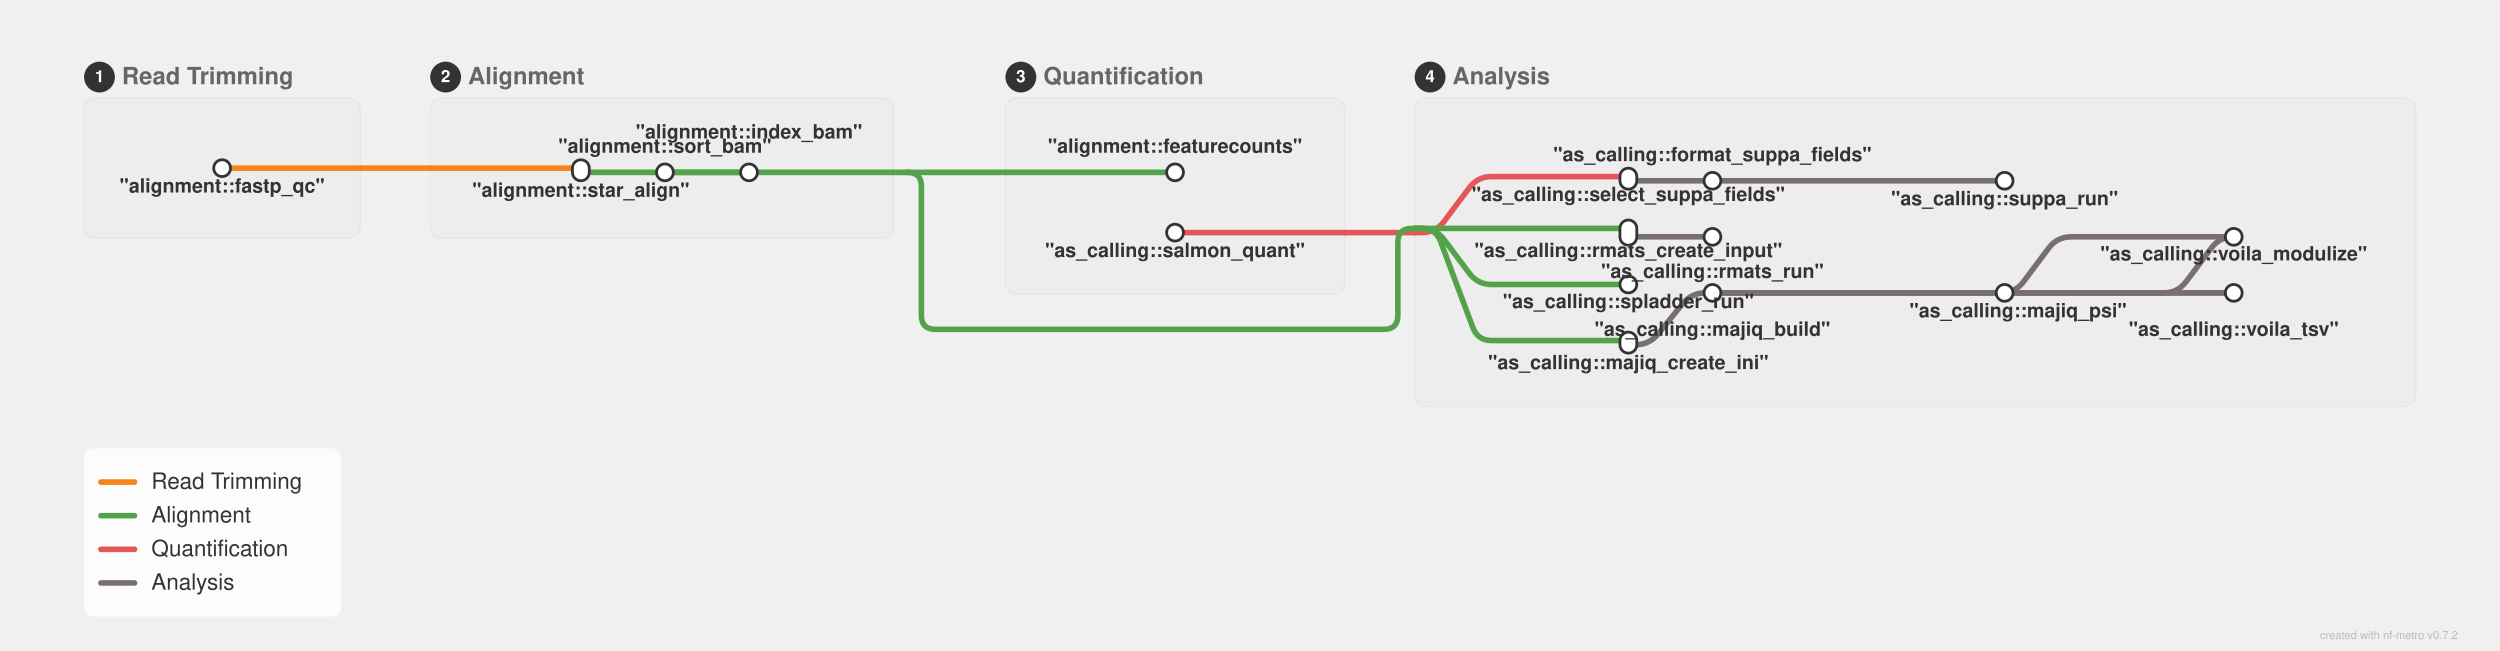
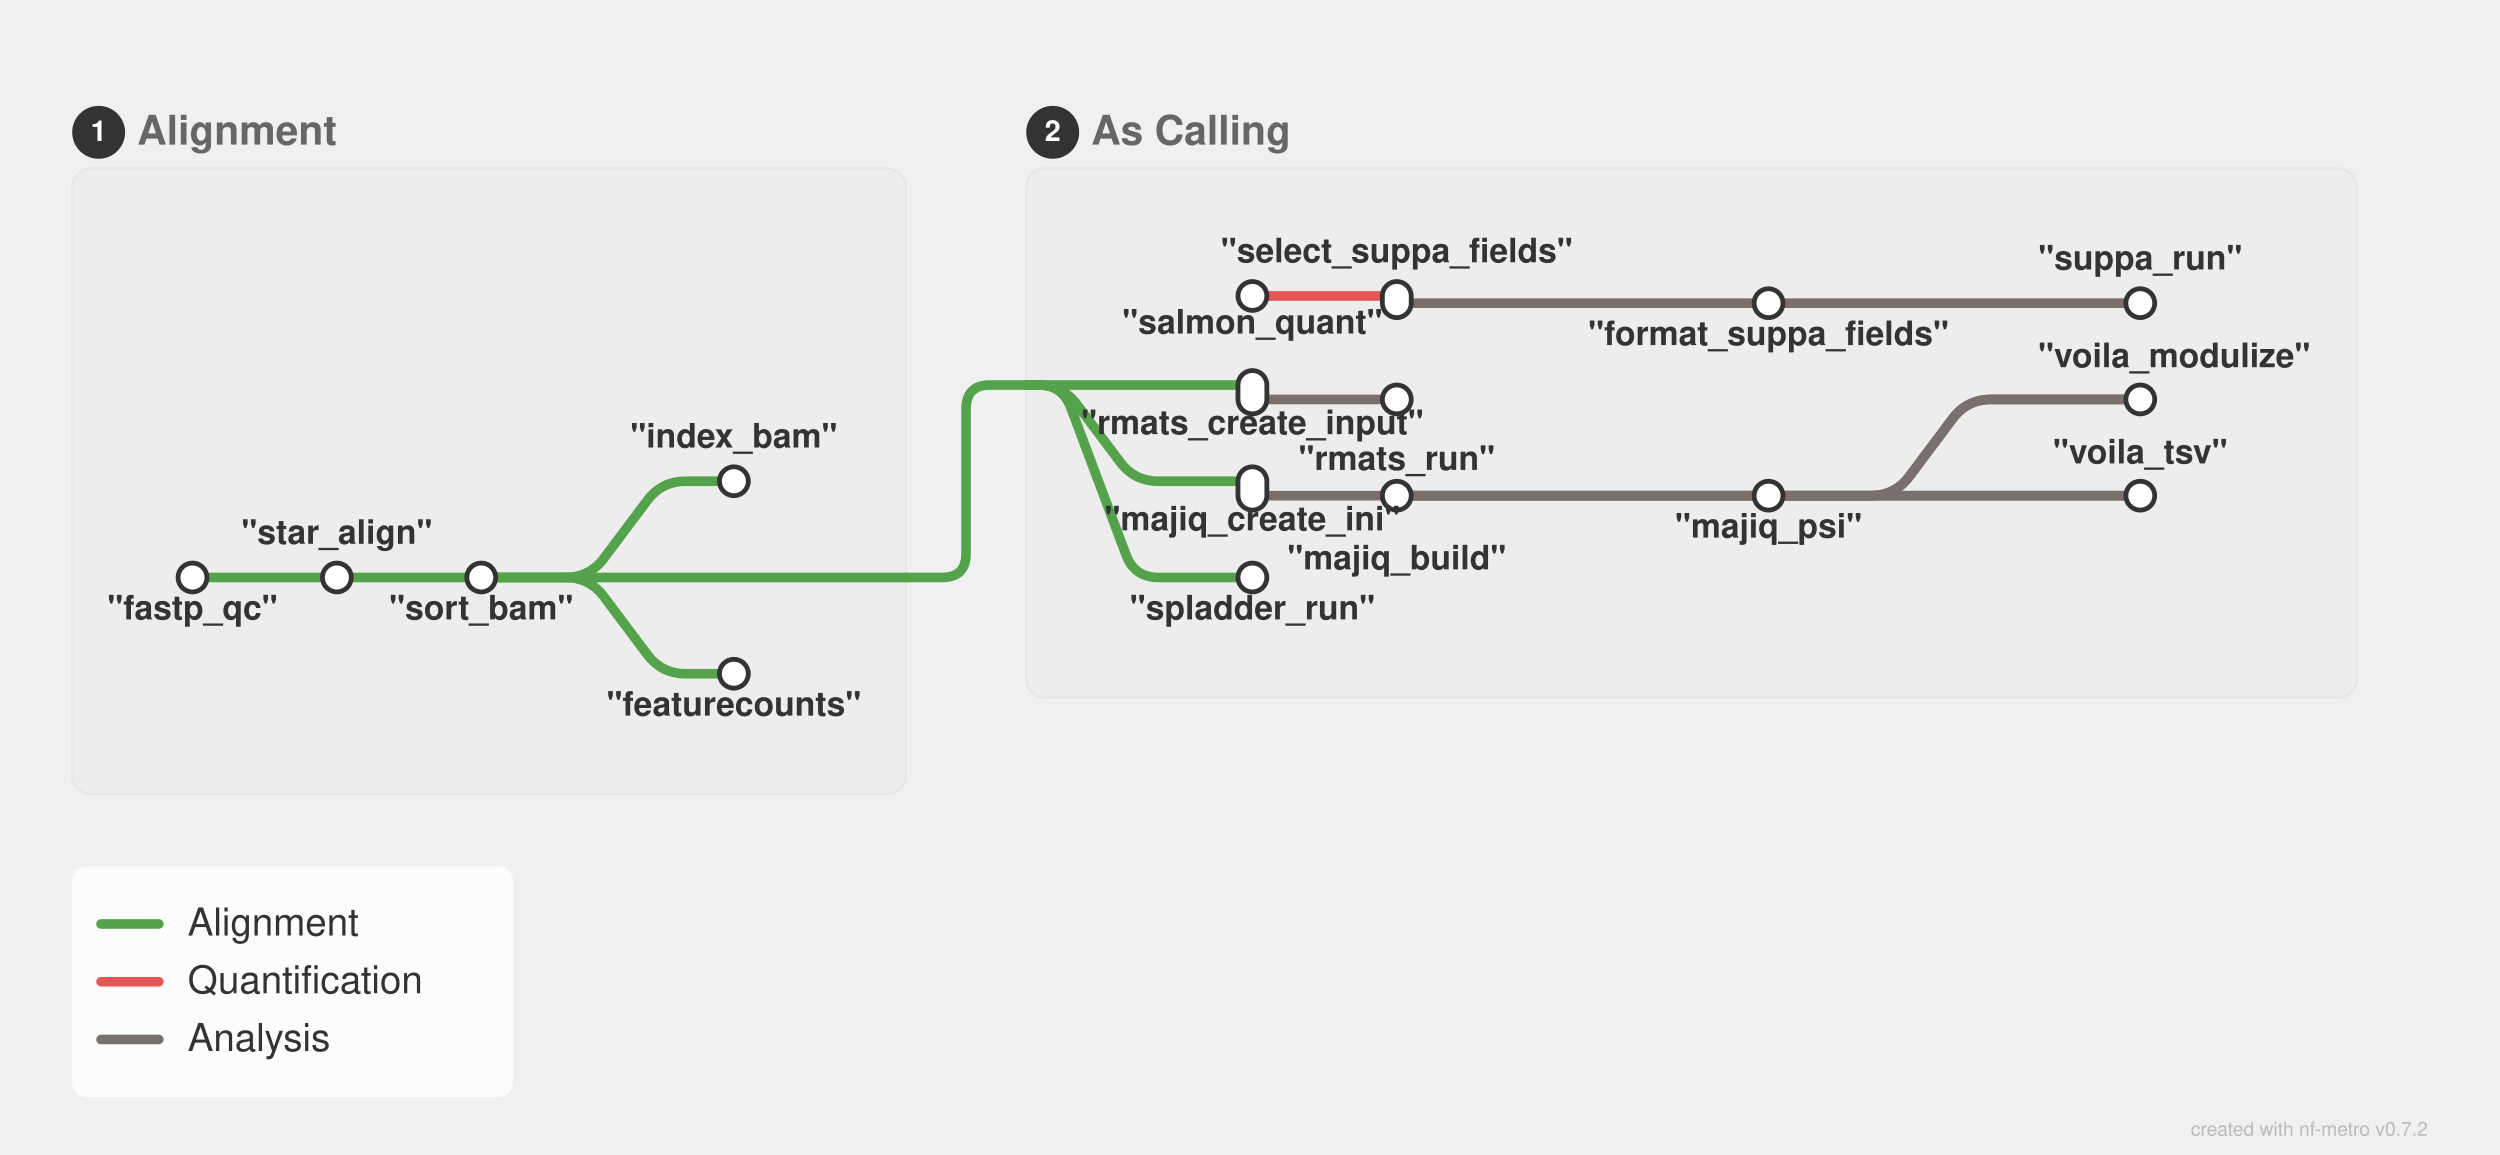
- <svg xmlns="http://www.w3.org/2000/svg" width="1784" height="464" viewBox="0 0 1784 464">
+ <svg xmlns="http://www.w3.org/2000/svg" width="1039" height="480" viewBox="0 0 1039 480">
  <defs>
</defs>
  <style>@media (prefers-color-scheme: dark) {
    .nf-metro-section-label { fill: #d0d0d0; }
    .nf-metro-section-num-circle { fill: #777777; }
    .nf-metro-title { fill: #ffffff; }
}
</style>
-   <rect x="60.0" y="70.0" width="197.0" height="100.0" rx="8" ry="8" fill="#ededed" stroke="#e6e6e6" stroke-width="1.0" class="nf-metro-section-box" data-section-id="trim" data-section-lines="trim" />
-   <circle cx="71.0" cy="55.0" r="11" fill="#333333" class="nf-metro-section-num-circle" data-section-id="trim" />
-   <text x="71.0" y="55.0" font-size="12" fill="#ffffff" font-family="'Helvetica Neue', Helvetica, Arial, sans-serif" font-weight="bold" text-anchor="middle" dy="0.3em" data-section-id="trim">1</text>
-   <text x="87.0" y="55.0" font-size="17.0" fill="#666666" font-family="'Helvetica Neue', Helvetica, Arial, sans-serif" font-weight="bold" dy="0.3em" class="nf-metro-section-label" data-section-id="trim">Read Trimming</text>
-   <rect x="307.0" y="70.0" width="330.5" height="100.0" rx="8" ry="8" fill="#ededed" stroke="#e6e6e6" stroke-width="1.0" class="nf-metro-section-box" data-section-id="align" data-section-lines="align,trim" />
-   <circle cx="318.0" cy="55.0" r="11" fill="#333333" class="nf-metro-section-num-circle" data-section-id="align" />
-   <text x="318.0" y="55.0" font-size="12" fill="#ffffff" font-family="'Helvetica Neue', Helvetica, Arial, sans-serif" font-weight="bold" text-anchor="middle" dy="0.3em" data-section-id="align">2</text>
-   <text x="334.0" y="55.0" font-size="17.0" fill="#666666" font-family="'Helvetica Neue', Helvetica, Arial, sans-serif" font-weight="bold" dy="0.3em" class="nf-metro-section-label" data-section-id="align">Alignment</text>
-   <rect x="717.5" y="70.0" width="242.0" height="140.0" rx="8" ry="8" fill="#ededed" stroke="#e6e6e6" stroke-width="1.0" class="nf-metro-section-box" data-section-id="quantify" data-section-lines="align,quantify" />
-   <circle cx="728.5" cy="55.0" r="11" fill="#333333" class="nf-metro-section-num-circle" data-section-id="quantify" />
-   <text x="728.5" y="55.0" font-size="12" fill="#ffffff" font-family="'Helvetica Neue', Helvetica, Arial, sans-serif" font-weight="bold" text-anchor="middle" dy="0.3em" data-section-id="quantify">3</text>
-   <text x="744.5" y="55.0" font-size="17.0" fill="#666666" font-family="'Helvetica Neue', Helvetica, Arial, sans-serif" font-weight="bold" dy="0.3em" class="nf-metro-section-label" data-section-id="quantify">Quantification</text>
-   <rect x="1009.5" y="70.0" width="714.5" height="220.0" rx="8" ry="8" fill="#ededed" stroke="#e6e6e6" stroke-width="1.0" class="nf-metro-section-box" data-section-id="generic" data-section-lines="align,generic,quantify" />
-   <circle cx="1020.5" cy="55.0" r="11" fill="#333333" class="nf-metro-section-num-circle" data-section-id="generic" />
-   <text x="1020.5" y="55.0" font-size="12" fill="#ffffff" font-family="'Helvetica Neue', Helvetica, Arial, sans-serif" font-weight="bold" text-anchor="middle" dy="0.3em" data-section-id="generic">4</text>
-   <text x="1036.5" y="55.0" font-size="17.0" fill="#666666" font-family="'Helvetica Neue', Helvetica, Arial, sans-serif" font-weight="bold" dy="0.3em" class="nf-metro-section-label" data-section-id="generic">Analysis</text>
-   <path d="M1162.0,129.0 L1222.0,129.0" stroke="#79706E" stroke-width="4.0" stroke-linecap="round" class="metro-line-generic" data-line-id="generic" />
-   <path d="M1222.0,129.0 L1430.5,129.0" stroke="#79706E" stroke-width="4.0" stroke-linecap="round" class="metro-line-generic" data-line-id="generic" />
-   <path d="M1162.0,169.0 L1222.0,169.0" stroke="#79706E" stroke-width="4.0" stroke-linecap="round" class="metro-line-generic" data-line-id="generic" />
-   <path d="M1162.0,246.0 L1167.0,246.0 Q1177.0,246.0,1183.298,238.232 L1200.702,216.768 Q1207.0,209.0,1217.0,209.0 L1222.0,209.0" stroke="#79706E" stroke-width="4.0" fill="none" stroke-linecap="round" stroke-linejoin="round" class="metro-line-generic" data-line-id="generic" />
-   <path d="M1222.0,209.0 L1430.5,209.0" stroke="#79706E" stroke-width="4.0" stroke-linecap="round" class="metro-line-generic" data-line-id="generic" />
-   <path d="M1222.0,209.0 L1428.0,209.0 Q1438.0,209.0,1444.0,201.0 L1462.0,177.0 Q1468.0,169.0,1478.0,169.0 L1594.0,169.0" stroke="#79706E" stroke-width="4.0" fill="none" stroke-linecap="round" stroke-linejoin="round" class="metro-line-generic" data-line-id="generic" />
-   <path d="M1222.0,209.0 L1594.0,209.0" stroke="#79706E" stroke-width="4.0" stroke-linecap="round" class="metro-line-generic" data-line-id="generic" />
-   <path d="M1430.5,209.0 L1544.0,209.0 Q1554.0,209.0,1560.0,201.0 L1578.0,177.0 Q1584.0,169.0,1594.0,169.0 L1594.0,169.0" stroke="#79706E" stroke-width="4.0" fill="none" stroke-linecap="round" stroke-linejoin="round" class="metro-line-generic" data-line-id="generic" />
-   <path d="M1430.5,209.0 L1594.0,209.0" stroke="#79706E" stroke-width="4.0" stroke-linecap="round" class="metro-line-generic" data-line-id="generic" />
-   <path d="M838.5,166.0 L959.5,166.0" stroke="#E45756" stroke-width="4.0" stroke-linecap="round" class="metro-line-quantify" data-line-id="quantify" />
-   <path d="M1009.5,166.0 L1014.5,166.0 Q1024.5,166.0,1030.5,158.0 L1048.5,134.0 Q1054.5,126.0,1064.5,126.0 L1162.0,126.0" stroke="#E45756" stroke-width="4.0" fill="none" stroke-linecap="round" stroke-linejoin="round" class="metro-line-quantify" data-line-id="quantify" />
-   <path d="M959.5,166.0 L1009.5,166.0" stroke="#E45756" stroke-width="4.0" stroke-linecap="round" class="metro-line-quantify" data-line-id="quantify" />
-   <path d="M414.5,123.0 L474.5,123.0" stroke="#54A24B" stroke-width="4.0" stroke-linecap="round" class="metro-line-align" data-line-id="align" />
-   <path d="M474.5,123.0 L534.5,123.0" stroke="#54A24B" stroke-width="4.0" stroke-linecap="round" class="metro-line-align" data-line-id="align" />
-   <path d="M474.5,123.0 L637.5,123.0" stroke="#54A24B" stroke-width="4.0" stroke-linecap="round" class="metro-line-align" data-line-id="align" />
-   <path d="M717.5,123.0 L838.5,123.0" stroke="#54A24B" stroke-width="4.0" stroke-linecap="round" class="metro-line-align" data-line-id="align" />
-   <path d="M1009.5,163.0 L1162.0,163.0" stroke="#54A24B" stroke-width="4.0" stroke-linecap="round" class="metro-line-align" data-line-id="align" />
-   <path d="M1009.5,163.0 L1014.5,163.0 Q1024.5,163.0,1028.011,172.363 L1050.989,233.637 Q1054.5,243.0,1064.5,243.0 L1162.0,243.0" stroke="#54A24B" stroke-width="4.0" fill="none" stroke-linecap="round" stroke-linejoin="round" class="metro-line-align" data-line-id="align" />
-   <path d="M1009.5,163.0 L1014.5,163.0 Q1024.5,163.0,1030.5,171.0 L1048.5,195.0 Q1054.5,203.0,1064.5,203.0 L1162.0,203.0" stroke="#54A24B" stroke-width="4.0" fill="none" stroke-linecap="round" stroke-linejoin="round" class="metro-line-align" data-line-id="align" />
-   <path d="M637.5,123.0 L647.5,123.0" stroke="#54A24B" stroke-width="4.0" stroke-linecap="round" class="metro-line-align" data-line-id="align" />
-   <path d="M647.5,123.0 L717.5,123.0" stroke="#54A24B" stroke-width="4.0" stroke-linecap="round" class="metro-line-align" data-line-id="align" />
-   <path d="M647.5,123.0 L647.5,123.0 Q657.5,123.0,657.5,133.0 L657.5,225.0 Q657.5,235.0,667.5,235.0 L987.5,235.0 Q997.5,235.0,997.5,225.0 L997.5,173.0 Q997.5,163.0,1007.5,163.0 L1009.5,163.0" stroke="#54A24B" stroke-width="4.0" fill="none" stroke-linecap="round" stroke-linejoin="round" class="metro-line-align" data-line-id="align" />
-   <path d="M158.5,120.0 L257.0,120.0" stroke="#F58518" stroke-width="4.0" stroke-linecap="round" class="metro-line-trim" data-line-id="trim" />
-   <path d="M307.0,120.0 L414.5,120.0" stroke="#F58518" stroke-width="4.0" stroke-linecap="round" class="metro-line-trim" data-line-id="trim" />
-   <path d="M257.0,120.0 L307.0,120.0" stroke="#F58518" stroke-width="4.0" stroke-linecap="round" class="metro-line-trim" data-line-id="trim" />
-   <rect x="152.5" y="114.0" width="12.0" height="12.0" rx="6.0" ry="6.0" fill="#ffffff" stroke="#333333" stroke-width="2.0" class="nf-metro-station" data-station-id="n0" data-station-lines="trim" data-station-label="&quot;alignment::fastp_qc&quot;" data-section-id="trim" data-section-name="Read Trimming" />
-   <rect x="408.5" y="114.0" width="12.0" height="15.0" rx="6.0" ry="6.0" fill="#ffffff" stroke="#333333" stroke-width="2.0" class="nf-metro-station" data-station-id="n1" data-station-lines="align,trim" data-station-label="&quot;alignment::star_align&quot;" data-section-id="align" data-section-name="Alignment" />
-   <rect x="468.5" y="117.0" width="12.0" height="12.0" rx="6.0" ry="6.0" fill="#ffffff" stroke="#333333" stroke-width="2.0" class="nf-metro-station" data-station-id="n2" data-station-lines="align" data-station-label="&quot;alignment::sort_bam&quot;" data-section-id="align" data-section-name="Alignment" />
-   <rect x="528.5" y="117.0" width="12.0" height="12.0" rx="6.0" ry="6.0" fill="#ffffff" stroke="#333333" stroke-width="2.0" class="nf-metro-station" data-station-id="n3" data-station-lines="align" data-station-label="&quot;alignment::index_bam&quot;" data-section-id="align" data-section-name="Alignment" />
-   <rect x="832.5" y="117.0" width="12.0" height="12.0" rx="6.0" ry="6.0" fill="#ffffff" stroke="#333333" stroke-width="2.0" class="nf-metro-station" data-station-id="n4" data-station-lines="align" data-station-label="&quot;alignment::featurecounts&quot;" data-section-id="quantify" data-section-name="Quantification" />
-   <rect x="832.5" y="160.0" width="12.0" height="12.0" rx="6.0" ry="6.0" fill="#ffffff" stroke="#333333" stroke-width="2.0" class="nf-metro-station" data-station-id="n5" data-station-lines="quantify" data-station-label="&quot;as_calling::salmon_quant&quot;" data-section-id="quantify" data-section-name="Quantification" />
-   <rect x="1156.0" y="120.0" width="12.0" height="15.0" rx="6.0" ry="6.0" fill="#ffffff" stroke="#333333" stroke-width="2.0" class="nf-metro-station" data-station-id="n6" data-station-lines="generic,quantify" data-station-label="&quot;as_calling::select_suppa_fields&quot;" data-section-id="generic" data-section-name="Analysis" />
-   <rect x="1216.0" y="123.0" width="12.0" height="12.0" rx="6.0" ry="6.0" fill="#ffffff" stroke="#333333" stroke-width="2.0" class="nf-metro-station" data-station-id="n7" data-station-lines="generic" data-station-label="&quot;as_calling::format_suppa_fields&quot;" data-section-id="generic" data-section-name="Analysis" />
-   <rect x="1424.5" y="123.0" width="12.0" height="12.0" rx="6.0" ry="6.0" fill="#ffffff" stroke="#333333" stroke-width="2.0" class="nf-metro-station" data-station-id="n8" data-station-lines="generic" data-station-label="&quot;as_calling::suppa_run&quot;" data-section-id="generic" data-section-name="Analysis" />
-   <rect x="1156.0" y="157.0" width="12.0" height="18.0" rx="6.0" ry="6.0" fill="#ffffff" stroke="#333333" stroke-width="2.0" class="nf-metro-station" data-station-id="n9" data-station-lines="align,generic" data-station-label="&quot;as_calling::rmats_create_input&quot;" data-section-id="generic" data-section-name="Analysis" />
-   <rect x="1216.0" y="163.0" width="12.0" height="12.0" rx="6.0" ry="6.0" fill="#ffffff" stroke="#333333" stroke-width="2.0" class="nf-metro-station" data-station-id="n10" data-station-lines="generic" data-station-label="&quot;as_calling::rmats_run&quot;" data-section-id="generic" data-section-name="Analysis" />
-   <rect x="1156.0" y="237.0" width="12.0" height="15.0" rx="6.0" ry="6.0" fill="#ffffff" stroke="#333333" stroke-width="2.0" class="nf-metro-station" data-station-id="n11" data-station-lines="align,generic" data-station-label="&quot;as_calling::majiq_create_ini&quot;" data-section-id="generic" data-section-name="Analysis" />
-   <rect x="1216.0" y="203.0" width="12.0" height="12.0" rx="6.0" ry="6.0" fill="#ffffff" stroke="#333333" stroke-width="2.0" class="nf-metro-station" data-station-id="n12" data-station-lines="generic" data-station-label="&quot;as_calling::majiq_build&quot;" data-section-id="generic" data-section-name="Analysis" />
-   <rect x="1424.5" y="203.0" width="12.0" height="12.0" rx="6.0" ry="6.0" fill="#ffffff" stroke="#333333" stroke-width="2.0" class="nf-metro-station" data-station-id="n13" data-station-lines="generic" data-station-label="&quot;as_calling::majiq_psi&quot;" data-section-id="generic" data-section-name="Analysis" />
-   <rect x="1588.0" y="163.0" width="12.0" height="12.0" rx="6.0" ry="6.0" fill="#ffffff" stroke="#333333" stroke-width="2.0" class="nf-metro-station" data-station-id="n14" data-station-lines="generic" data-station-label="&quot;as_calling::voila_modulize&quot;" data-section-id="generic" data-section-name="Analysis" />
-   <rect x="1588.0" y="203.0" width="12.0" height="12.0" rx="6.0" ry="6.0" fill="#ffffff" stroke="#333333" stroke-width="2.0" class="nf-metro-station" data-station-id="n15" data-station-lines="generic" data-station-label="&quot;as_calling::voila_tsv&quot;" data-section-id="generic" data-section-name="Analysis" />
-   <rect x="1156.0" y="197.0" width="12.0" height="12.0" rx="6.0" ry="6.0" fill="#ffffff" stroke="#333333" stroke-width="2.0" class="nf-metro-station" data-station-id="n16" data-station-lines="align" data-station-label="&quot;as_calling::spladder_run&quot;" data-section-id="generic" data-section-name="Analysis" />
-   <text x="414.5" y="134.0" font-size="14.0" fill="#333333" font-family="'Helvetica Neue', Helvetica, Arial, sans-serif" font-weight="bold" text-anchor="middle" dominant-baseline="hanging" data-station-id="n1" class="nf-metro-station-label">"alignment::star_align"</text>
-   <text x="1162.0" y="137.0" font-size="14.0" fill="#333333" font-family="'Helvetica Neue', Helvetica, Arial, sans-serif" font-weight="bold" text-anchor="middle" dominant-baseline="hanging" data-station-id="n6" class="nf-metro-station-label">"as_calling::select_suppa_fields"</text>
-   <text x="1162.0" y="177.0" font-size="14.0" fill="#333333" font-family="'Helvetica Neue', Helvetica, Arial, sans-serif" font-weight="bold" text-anchor="middle" dominant-baseline="hanging" data-station-id="n9" class="nf-metro-station-label">"as_calling::rmats_create_input"</text>
-   <text x="158.5" y="131.0" font-size="14.0" fill="#333333" font-family="'Helvetica Neue', Helvetica, Arial, sans-serif" font-weight="bold" text-anchor="middle" dominant-baseline="hanging" data-station-id="n0" class="nf-metro-station-label">"alignment::fastp_qc"</text>
-   <text x="838.5" y="109.0" font-size="14.0" fill="#333333" font-family="'Helvetica Neue', Helvetica, Arial, sans-serif" font-weight="bold" text-anchor="middle" dominant-baseline="auto" data-station-id="n4" class="nf-metro-station-label">"alignment::featurecounts"</text>
-   <text x="1162.0" y="213.4" font-size="14.0" fill="#333333" font-family="'Helvetica Neue', Helvetica, Arial, sans-serif" font-weight="bold" text-anchor="middle" dominant-baseline="hanging" data-station-id="n16" class="nf-metro-station-label">"as_calling::spladder_run"</text>
-   <text x="1162.0" y="257.0" font-size="14.0" fill="#333333" font-family="'Helvetica Neue', Helvetica, Arial, sans-serif" font-weight="bold" text-anchor="middle" dominant-baseline="hanging" data-station-id="n11" class="nf-metro-station-label">"as_calling::majiq_create_ini"</text>
-   <text x="838.5" y="177.0" font-size="14.0" fill="#333333" font-family="'Helvetica Neue', Helvetica, Arial, sans-serif" font-weight="bold" text-anchor="middle" dominant-baseline="hanging" data-station-id="n5" class="nf-metro-station-label">"as_calling::salmon_quant"</text>
-   <text x="474.5" y="109.0" font-size="14.0" fill="#333333" font-family="'Helvetica Neue', Helvetica, Arial, sans-serif" font-weight="bold" text-anchor="middle" dominant-baseline="auto" data-station-id="n2" class="nf-metro-station-label">"alignment::sort_bam"</text>
-   <text x="1222.0" y="115.0" font-size="14.0" fill="#333333" font-family="'Helvetica Neue', Helvetica, Arial, sans-serif" font-weight="bold" text-anchor="middle" dominant-baseline="auto" data-station-id="n7" class="nf-metro-station-label">"as_calling::format_suppa_fields"</text>
-   <text x="1222.0" y="191.88" font-size="14.0" fill="#333333" font-family="'Helvetica Neue', Helvetica, Arial, sans-serif" font-weight="bold" text-anchor="middle" dominant-baseline="hanging" data-station-id="n10" class="nf-metro-station-label">"as_calling::rmats_run"</text>
-   <text x="1222.0" y="233.2" font-size="14.0" fill="#333333" font-family="'Helvetica Neue', Helvetica, Arial, sans-serif" font-weight="bold" text-anchor="middle" dominant-baseline="hanging" data-station-id="n12" class="nf-metro-station-label">"as_calling::majiq_build"</text>
-   <text x="534.5" y="98.8" font-size="14.0" fill="#333333" font-family="'Helvetica Neue', Helvetica, Arial, sans-serif" font-weight="bold" text-anchor="middle" dominant-baseline="auto" data-station-id="n3" class="nf-metro-station-label">"alignment::index_bam"</text>
-   <text x="1430.5" y="140.0" font-size="14.0" fill="#333333" font-family="'Helvetica Neue', Helvetica, Arial, sans-serif" font-weight="bold" text-anchor="middle" dominant-baseline="hanging" data-station-id="n8" class="nf-metro-station-label">"as_calling::suppa_run"</text>
-   <text x="1440.1" y="220.0" font-size="14.0" fill="#333333" font-family="'Helvetica Neue', Helvetica, Arial, sans-serif" font-weight="bold" text-anchor="middle" dominant-baseline="hanging" data-station-id="n13" class="nf-metro-station-label">"as_calling::majiq_psi"</text>
-   <text x="1594.0" y="179.4" font-size="14.0" fill="#333333" font-family="'Helvetica Neue', Helvetica, Arial, sans-serif" font-weight="bold" text-anchor="middle" dominant-baseline="hanging" data-station-id="n14" class="nf-metro-station-label">"as_calling::voila_modulize"</text>
-   <text x="1594.0" y="233.2" font-size="14.0" fill="#333333" font-family="'Helvetica Neue', Helvetica, Arial, sans-serif" font-weight="bold" text-anchor="middle" dominant-baseline="hanging" data-station-id="n15" class="nf-metro-station-label">"as_calling::voila_tsv"</text>
-   <rect x="60.0" y="320.0" width="183.2" height="120.0" rx="6" ry="6" fill="rgba(255, 255, 255, 0.8)" />
-   <path d="M72.0,344.0 L96.0,344.0" stroke="#F58518" stroke-width="4.0" stroke-linecap="round" />
-   <text x="108.0" y="344.0" font-size="16.0" fill="#333333" font-family="'Helvetica Neue', Helvetica, Arial, sans-serif" dy="0.3em">Read Trimming</text>
-   <path d="M72.0,368.0 L96.0,368.0" stroke="#54A24B" stroke-width="4.0" stroke-linecap="round" />
-   <text x="108.0" y="368.0" font-size="16.0" fill="#333333" font-family="'Helvetica Neue', Helvetica, Arial, sans-serif" dy="0.3em">Alignment</text>
-   <path d="M72.0,392.0 L96.0,392.0" stroke="#E45756" stroke-width="4.0" stroke-linecap="round" />
-   <text x="108.0" y="392.0" font-size="16.0" fill="#333333" font-family="'Helvetica Neue', Helvetica, Arial, sans-serif" dy="0.3em">Quantification</text>
-   <path d="M72.0,416.0 L96.0,416.0" stroke="#79706E" stroke-width="4.0" stroke-linecap="round" />
-   <text x="108.0" y="416.0" font-size="16.0" fill="#333333" font-family="'Helvetica Neue', Helvetica, Arial, sans-serif" dy="0.3em">Analysis</text>
-   <text x="1754.0" y="456.0" font-size="8" fill="rgba(150, 150, 150, 0.6)" font-family="'Helvetica Neue', Helvetica, Arial, sans-serif" text-anchor="end">created with nf-metro v0.7.2</text>
+   <rect x="30.0" y="70.0" width="346.5" height="260.0" rx="8" ry="8" fill="#ededed" stroke="#e6e6e6" stroke-width="1.0" class="nf-metro-section-box" data-section-id="alignment" data-section-lines="align" />
+   <circle cx="41.0" cy="55.0" r="11" fill="#333333" class="nf-metro-section-num-circle" data-section-id="alignment" />
+   <text x="41.0" y="55.0" font-size="12" fill="#ffffff" font-family="'Helvetica Neue', Helvetica, Arial, sans-serif" font-weight="bold" text-anchor="middle" dy="0.3em" data-section-id="alignment">1</text>
+   <text x="57.0" y="55.0" font-size="17.0" fill="#666666" font-family="'Helvetica Neue', Helvetica, Arial, sans-serif" font-weight="bold" dy="0.3em" class="nf-metro-section-label" data-section-id="alignment">Alignment</text>
+   <rect x="426.5" y="70.0" width="553.1" height="220.0" rx="8" ry="8" fill="#ededed" stroke="#e6e6e6" stroke-width="1.0" class="nf-metro-section-box" data-section-id="as_calling" data-section-lines="align,generic,quantify" />
+   <circle cx="437.5" cy="55.0" r="11" fill="#333333" class="nf-metro-section-num-circle" data-section-id="as_calling" />
+   <text x="437.5" y="55.0" font-size="12" fill="#ffffff" font-family="'Helvetica Neue', Helvetica, Arial, sans-serif" font-weight="bold" text-anchor="middle" dy="0.3em" data-section-id="as_calling">2</text>
+   <text x="453.5" y="55.0" font-size="17.0" fill="#666666" font-family="'Helvetica Neue', Helvetica, Arial, sans-serif" font-weight="bold" dy="0.3em" class="nf-metro-section-label" data-section-id="as_calling">As Calling</text>
+   <path d="M580.5,126.0 L735.0,126.0" stroke="#79706E" stroke-width="4.0" stroke-linecap="round" class="metro-line-generic" data-line-id="generic" />
+   <path d="M735.0,126.0 L889.5,126.0" stroke="#79706E" stroke-width="4.0" stroke-linecap="round" class="metro-line-generic" data-line-id="generic" />
+   <path d="M520.5,166.0 L580.5,166.0" stroke="#79706E" stroke-width="4.0" stroke-linecap="round" class="metro-line-generic" data-line-id="generic" />
+   <path d="M520.5,206.0 L580.5,206.0" stroke="#79706E" stroke-width="4.0" stroke-linecap="round" class="metro-line-generic" data-line-id="generic" />
+   <path d="M580.5,206.0 L735.0,206.0" stroke="#79706E" stroke-width="4.0" stroke-linecap="round" class="metro-line-generic" data-line-id="generic" />
+   <path d="M580.5,206.0 L777.5,206.0 Q787.5,206.0,793.5,198.0 L811.5,174.0 Q817.5,166.0,827.5,166.0 L889.5,166.0" stroke="#79706E" stroke-width="4.0" fill="none" stroke-linecap="round" stroke-linejoin="round" class="metro-line-generic" data-line-id="generic" />
+   <path d="M580.5,206.0 L889.5,206.0" stroke="#79706E" stroke-width="4.0" stroke-linecap="round" class="metro-line-generic" data-line-id="generic" />
+   <path d="M735.0,206.0 L777.5,206.0 Q787.5,206.0,793.5,198.0 L811.5,174.0 Q817.5,166.0,827.5,166.0 L889.5,166.0" stroke="#79706E" stroke-width="4.0" fill="none" stroke-linecap="round" stroke-linejoin="round" class="metro-line-generic" data-line-id="generic" />
+   <path d="M735.0,206.0 L889.5,206.0" stroke="#79706E" stroke-width="4.0" stroke-linecap="round" class="metro-line-generic" data-line-id="generic" />
+   <path d="M520.5,123.0 L580.5,123.0" stroke="#E45756" stroke-width="4.0" stroke-linecap="round" class="metro-line-quantify" data-line-id="quantify" />
+   <path d="M80.0,240.0 L140.0,240.0" stroke="#54A24B" stroke-width="4.0" stroke-linecap="round" class="metro-line-align" data-line-id="align" />
+   <path d="M140.0,240.0 L200.0,240.0" stroke="#54A24B" stroke-width="4.0" stroke-linecap="round" class="metro-line-align" data-line-id="align" />
+   <path d="M200.0,240.0 L235.0,240.0 Q245.0,240.0,251.0,232.0 L269.0,208.0 Q275.0,200.0,285.0,200.0 L305.0,200.0" stroke="#54A24B" stroke-width="4.0" fill="none" stroke-linecap="round" stroke-linejoin="round" class="metro-line-align" data-line-id="align" />
+   <path d="M200.0,240.0 L235.0,240.0 Q245.0,240.0,251.0,248.0 L269.0,272.0 Q275.0,280.0,285.0,280.0 L305.0,280.0" stroke="#54A24B" stroke-width="4.0" fill="none" stroke-linecap="round" stroke-linejoin="round" class="metro-line-align" data-line-id="align" />
+   <path d="M200.0,240.0 L376.5,240.0" stroke="#54A24B" stroke-width="4.0" stroke-linecap="round" class="metro-line-align" data-line-id="align" />
+   <path d="M426.5,160.0 L520.5,160.0" stroke="#54A24B" stroke-width="4.0" stroke-linecap="round" class="metro-line-align" data-line-id="align" />
+   <path d="M426.5,160.0 L431.5,160.0 Q441.5,160.0,447.5,168.0 L465.5,192.0 Q471.5,200.0,481.5,200.0 L520.5,200.0" stroke="#54A24B" stroke-width="4.0" fill="none" stroke-linecap="round" stroke-linejoin="round" class="metro-line-align" data-line-id="align" />
+   <path d="M426.5,160.0 L431.5,160.0 Q441.5,160.0,445.011,169.363 L467.989,230.637 Q471.5,240.0,481.5,240.0 L520.5,240.0" stroke="#54A24B" stroke-width="4.0" fill="none" stroke-linecap="round" stroke-linejoin="round" class="metro-line-align" data-line-id="align" />
+   <path d="M376.5,240.0 L391.5,240.0 Q401.5,240.0,401.5,230.0 L401.5,170.0 Q401.5,160.0,411.5,160.0 L426.5,160.0" stroke="#54A24B" stroke-width="4.0" fill="none" stroke-linecap="round" stroke-linejoin="round" class="metro-line-align" data-line-id="align" />
+   <rect x="74.0" y="234.0" width="12.0" height="12.0" rx="6.0" ry="6.0" fill="#ffffff" stroke="#333333" stroke-width="2.0" class="nf-metro-station" data-station-id="n0" data-station-lines="align" data-station-label="&quot;fastp_qc&quot;" data-section-id="alignment" data-section-name="Alignment" />
+   <rect x="134.0" y="234.0" width="12.0" height="12.0" rx="6.0" ry="6.0" fill="#ffffff" stroke="#333333" stroke-width="2.0" class="nf-metro-station" data-station-id="n1" data-station-lines="align" data-station-label="&quot;star_align&quot;" data-section-id="alignment" data-section-name="Alignment" />
+   <rect x="194.0" y="234.0" width="12.0" height="12.0" rx="6.0" ry="6.0" fill="#ffffff" stroke="#333333" stroke-width="2.0" class="nf-metro-station" data-station-id="n2" data-station-lines="align" data-station-label="&quot;sort_bam&quot;" data-section-id="alignment" data-section-name="Alignment" />
+   <rect x="299.0" y="194.0" width="12.0" height="12.0" rx="6.0" ry="6.0" fill="#ffffff" stroke="#333333" stroke-width="2.0" class="nf-metro-station" data-station-id="n3" data-station-lines="align" data-station-label="&quot;index_bam&quot;" data-section-id="alignment" data-section-name="Alignment" />
+   <rect x="299.0" y="274.0" width="12.0" height="12.0" rx="6.0" ry="6.0" fill="#ffffff" stroke="#333333" stroke-width="2.0" class="nf-metro-station" data-station-id="n4" data-station-lines="align" data-station-label="&quot;featurecounts&quot;" data-section-id="alignment" data-section-name="Alignment" />
+   <rect x="514.5" y="117.0" width="12.0" height="12.0" rx="6.0" ry="6.0" fill="#ffffff" stroke="#333333" stroke-width="2.0" class="nf-metro-station" data-station-id="n5" data-station-lines="quantify" data-station-label="&quot;salmon_quant&quot;" data-section-id="as_calling" data-section-name="As Calling" />
+   <rect x="574.5" y="117.0" width="12.0" height="15.0" rx="6.0" ry="6.0" fill="#ffffff" stroke="#333333" stroke-width="2.0" class="nf-metro-station" data-station-id="n6" data-station-lines="generic,quantify" data-station-label="&quot;select_suppa_fields&quot;" data-section-id="as_calling" data-section-name="As Calling" />
+   <rect x="729.0" y="120.0" width="12.0" height="12.0" rx="6.0" ry="6.0" fill="#ffffff" stroke="#333333" stroke-width="2.0" class="nf-metro-station" data-station-id="n7" data-station-lines="generic" data-station-label="&quot;format_suppa_fields&quot;" data-section-id="as_calling" data-section-name="As Calling" />
+   <rect x="883.5" y="120.0" width="12.0" height="12.0" rx="6.0" ry="6.0" fill="#ffffff" stroke="#333333" stroke-width="2.0" class="nf-metro-station" data-station-id="n8" data-station-lines="generic" data-station-label="&quot;suppa_run&quot;" data-section-id="as_calling" data-section-name="As Calling" />
+   <rect x="514.5" y="154.0" width="12.0" height="18.0" rx="6.0" ry="6.0" fill="#ffffff" stroke="#333333" stroke-width="2.0" class="nf-metro-station" data-station-id="n9" data-station-lines="align,generic" data-station-label="&quot;rmats_create_input&quot;" data-section-id="as_calling" data-section-name="As Calling" />
+   <rect x="574.5" y="160.0" width="12.0" height="12.0" rx="6.0" ry="6.0" fill="#ffffff" stroke="#333333" stroke-width="2.0" class="nf-metro-station" data-station-id="n10" data-station-lines="generic" data-station-label="&quot;rmats_run&quot;" data-section-id="as_calling" data-section-name="As Calling" />
+   <rect x="514.5" y="194.0" width="12.0" height="18.0" rx="6.0" ry="6.0" fill="#ffffff" stroke="#333333" stroke-width="2.0" class="nf-metro-station" data-station-id="n11" data-station-lines="align,generic" data-station-label="&quot;majiq_create_ini&quot;" data-section-id="as_calling" data-section-name="As Calling" />
+   <rect x="574.5" y="200.0" width="12.0" height="12.0" rx="6.0" ry="6.0" fill="#ffffff" stroke="#333333" stroke-width="2.0" class="nf-metro-station" data-station-id="n12" data-station-lines="generic" data-station-label="&quot;majiq_build&quot;" data-section-id="as_calling" data-section-name="As Calling" />
+   <rect x="729.0" y="200.0" width="12.0" height="12.0" rx="6.0" ry="6.0" fill="#ffffff" stroke="#333333" stroke-width="2.0" class="nf-metro-station" data-station-id="n13" data-station-lines="generic" data-station-label="&quot;majiq_psi&quot;" data-section-id="as_calling" data-section-name="As Calling" />
+   <rect x="883.5" y="160.0" width="12.0" height="12.0" rx="6.0" ry="6.0" fill="#ffffff" stroke="#333333" stroke-width="2.0" class="nf-metro-station" data-station-id="n14" data-station-lines="generic" data-station-label="&quot;voila_modulize&quot;" data-section-id="as_calling" data-section-name="As Calling" />
+   <rect x="883.5" y="200.0" width="12.0" height="12.0" rx="6.0" ry="6.0" fill="#ffffff" stroke="#333333" stroke-width="2.0" class="nf-metro-station" data-station-id="n15" data-station-lines="generic" data-station-label="&quot;voila_tsv&quot;" data-section-id="as_calling" data-section-name="As Calling" />
+   <rect x="514.5" y="234.0" width="12.0" height="12.0" rx="6.0" ry="6.0" fill="#ffffff" stroke="#333333" stroke-width="2.0" class="nf-metro-station" data-station-id="n16" data-station-lines="align" data-station-label="&quot;spladder_run&quot;" data-section-id="as_calling" data-section-name="As Calling" />
+   <text x="80.0" y="251.0" font-size="14.0" fill="#333333" font-family="'Helvetica Neue', Helvetica, Arial, sans-serif" font-weight="bold" text-anchor="middle" dominant-baseline="hanging" data-station-id="n0" class="nf-metro-station-label">"fastp_qc"</text>
+   <text x="520.5" y="132.2" font-size="14.0" fill="#333333" font-family="'Helvetica Neue', Helvetica, Arial, sans-serif" font-weight="bold" text-anchor="middle" dominant-baseline="hanging" data-station-id="n5" class="nf-metro-station-label">"salmon_quant"</text>
+   <text x="520.5" y="174.0" font-size="14.0" fill="#333333" font-family="'Helvetica Neue', Helvetica, Arial, sans-serif" font-weight="bold" text-anchor="middle" dominant-baseline="hanging" data-station-id="n9" class="nf-metro-station-label">"rmats_create_input"</text>
+   <text x="520.5" y="214.0" font-size="14.0" fill="#333333" font-family="'Helvetica Neue', Helvetica, Arial, sans-serif" font-weight="bold" text-anchor="middle" dominant-baseline="hanging" data-station-id="n11" class="nf-metro-station-label">"majiq_create_ini"</text>
+   <text x="520.5" y="251.0" font-size="14.0" fill="#333333" font-family="'Helvetica Neue', Helvetica, Arial, sans-serif" font-weight="bold" text-anchor="middle" dominant-baseline="hanging" data-station-id="n16" class="nf-metro-station-label">"spladder_run"</text>
+   <text x="140.0" y="226.0" font-size="14.0" fill="#333333" font-family="'Helvetica Neue', Helvetica, Arial, sans-serif" font-weight="bold" text-anchor="middle" dominant-baseline="auto" data-station-id="n1" class="nf-metro-station-label">"star_align"</text>
+   <text x="580.5" y="109.0" font-size="14.0" fill="#333333" font-family="'Helvetica Neue', Helvetica, Arial, sans-serif" font-weight="bold" text-anchor="middle" dominant-baseline="auto" data-station-id="n6" class="nf-metro-station-label">"select_suppa_fields"</text>
+   <text x="580.5" y="188.88" font-size="14.0" fill="#333333" font-family="'Helvetica Neue', Helvetica, Arial, sans-serif" font-weight="bold" text-anchor="middle" dominant-baseline="hanging" data-station-id="n10" class="nf-metro-station-label">"rmats_run"</text>
+   <text x="580.5" y="230.2" font-size="14.0" fill="#333333" font-family="'Helvetica Neue', Helvetica, Arial, sans-serif" font-weight="bold" text-anchor="middle" dominant-baseline="hanging" data-station-id="n12" class="nf-metro-station-label">"majiq_build"</text>
+   <text x="200.0" y="251.0" font-size="14.0" fill="#333333" font-family="'Helvetica Neue', Helvetica, Arial, sans-serif" font-weight="bold" text-anchor="middle" dominant-baseline="hanging" data-station-id="n2" class="nf-metro-station-label">"sort_bam"</text>
+   <text x="735.0" y="137.0" font-size="14.0" fill="#333333" font-family="'Helvetica Neue', Helvetica, Arial, sans-serif" font-weight="bold" text-anchor="middle" dominant-baseline="hanging" data-station-id="n7" class="nf-metro-station-label">"format_suppa_fields"</text>
+   <text x="735.0" y="217.0" font-size="14.0" fill="#333333" font-family="'Helvetica Neue', Helvetica, Arial, sans-serif" font-weight="bold" text-anchor="middle" dominant-baseline="hanging" data-station-id="n13" class="nf-metro-station-label">"majiq_psi"</text>
+   <text x="305.0" y="186.0" font-size="14.0" fill="#333333" font-family="'Helvetica Neue', Helvetica, Arial, sans-serif" font-weight="bold" text-anchor="middle" dominant-baseline="auto" data-station-id="n3" class="nf-metro-station-label">"index_bam"</text>
+   <text x="305.0" y="291.0" font-size="14.0" fill="#333333" font-family="'Helvetica Neue', Helvetica, Arial, sans-serif" font-weight="bold" text-anchor="middle" dominant-baseline="hanging" data-station-id="n4" class="nf-metro-station-label">"featurecounts"</text>
+   <text x="889.5" y="112.0" font-size="14.0" fill="#333333" font-family="'Helvetica Neue', Helvetica, Arial, sans-serif" font-weight="bold" text-anchor="middle" dominant-baseline="auto" data-station-id="n8" class="nf-metro-station-label">"suppa_run"</text>
+   <text x="903.6" y="152.6" font-size="14.0" fill="#333333" font-family="'Helvetica Neue', Helvetica, Arial, sans-serif" font-weight="bold" text-anchor="middle" dominant-baseline="auto" data-station-id="n14" class="nf-metro-station-label">"voila_modulize"</text>
+   <text x="889.5" y="192.6" font-size="14.0" fill="#333333" font-family="'Helvetica Neue', Helvetica, Arial, sans-serif" font-weight="bold" text-anchor="middle" dominant-baseline="auto" data-station-id="n15" class="nf-metro-station-label">"voila_tsv"</text>
+   <rect x="30.0" y="360.0" width="183.2" height="96.0" rx="6" ry="6" fill="rgba(255, 255, 255, 0.8)" />
+   <path d="M42.0,384.0 L66.0,384.0" stroke="#54A24B" stroke-width="4.0" stroke-linecap="round" />
+   <text x="78.0" y="384.0" font-size="16.0" fill="#333333" font-family="'Helvetica Neue', Helvetica, Arial, sans-serif" dy="0.3em">Alignment</text>
+   <path d="M42.0,408.0 L66.0,408.0" stroke="#E45756" stroke-width="4.0" stroke-linecap="round" />
+   <text x="78.0" y="408.0" font-size="16.0" fill="#333333" font-family="'Helvetica Neue', Helvetica, Arial, sans-serif" dy="0.3em">Quantification</text>
+   <path d="M42.0,432.0 L66.0,432.0" stroke="#79706E" stroke-width="4.0" stroke-linecap="round" />
+   <text x="78.0" y="432.0" font-size="16.0" fill="#333333" font-family="'Helvetica Neue', Helvetica, Arial, sans-serif" dy="0.3em">Analysis</text>
+   <text x="1009.0" y="472.0" font-size="8" fill="rgba(150, 150, 150, 0.6)" font-family="'Helvetica Neue', Helvetica, Arial, sans-serif" text-anchor="end">created with nf-metro v0.7.2</text>
</svg>
